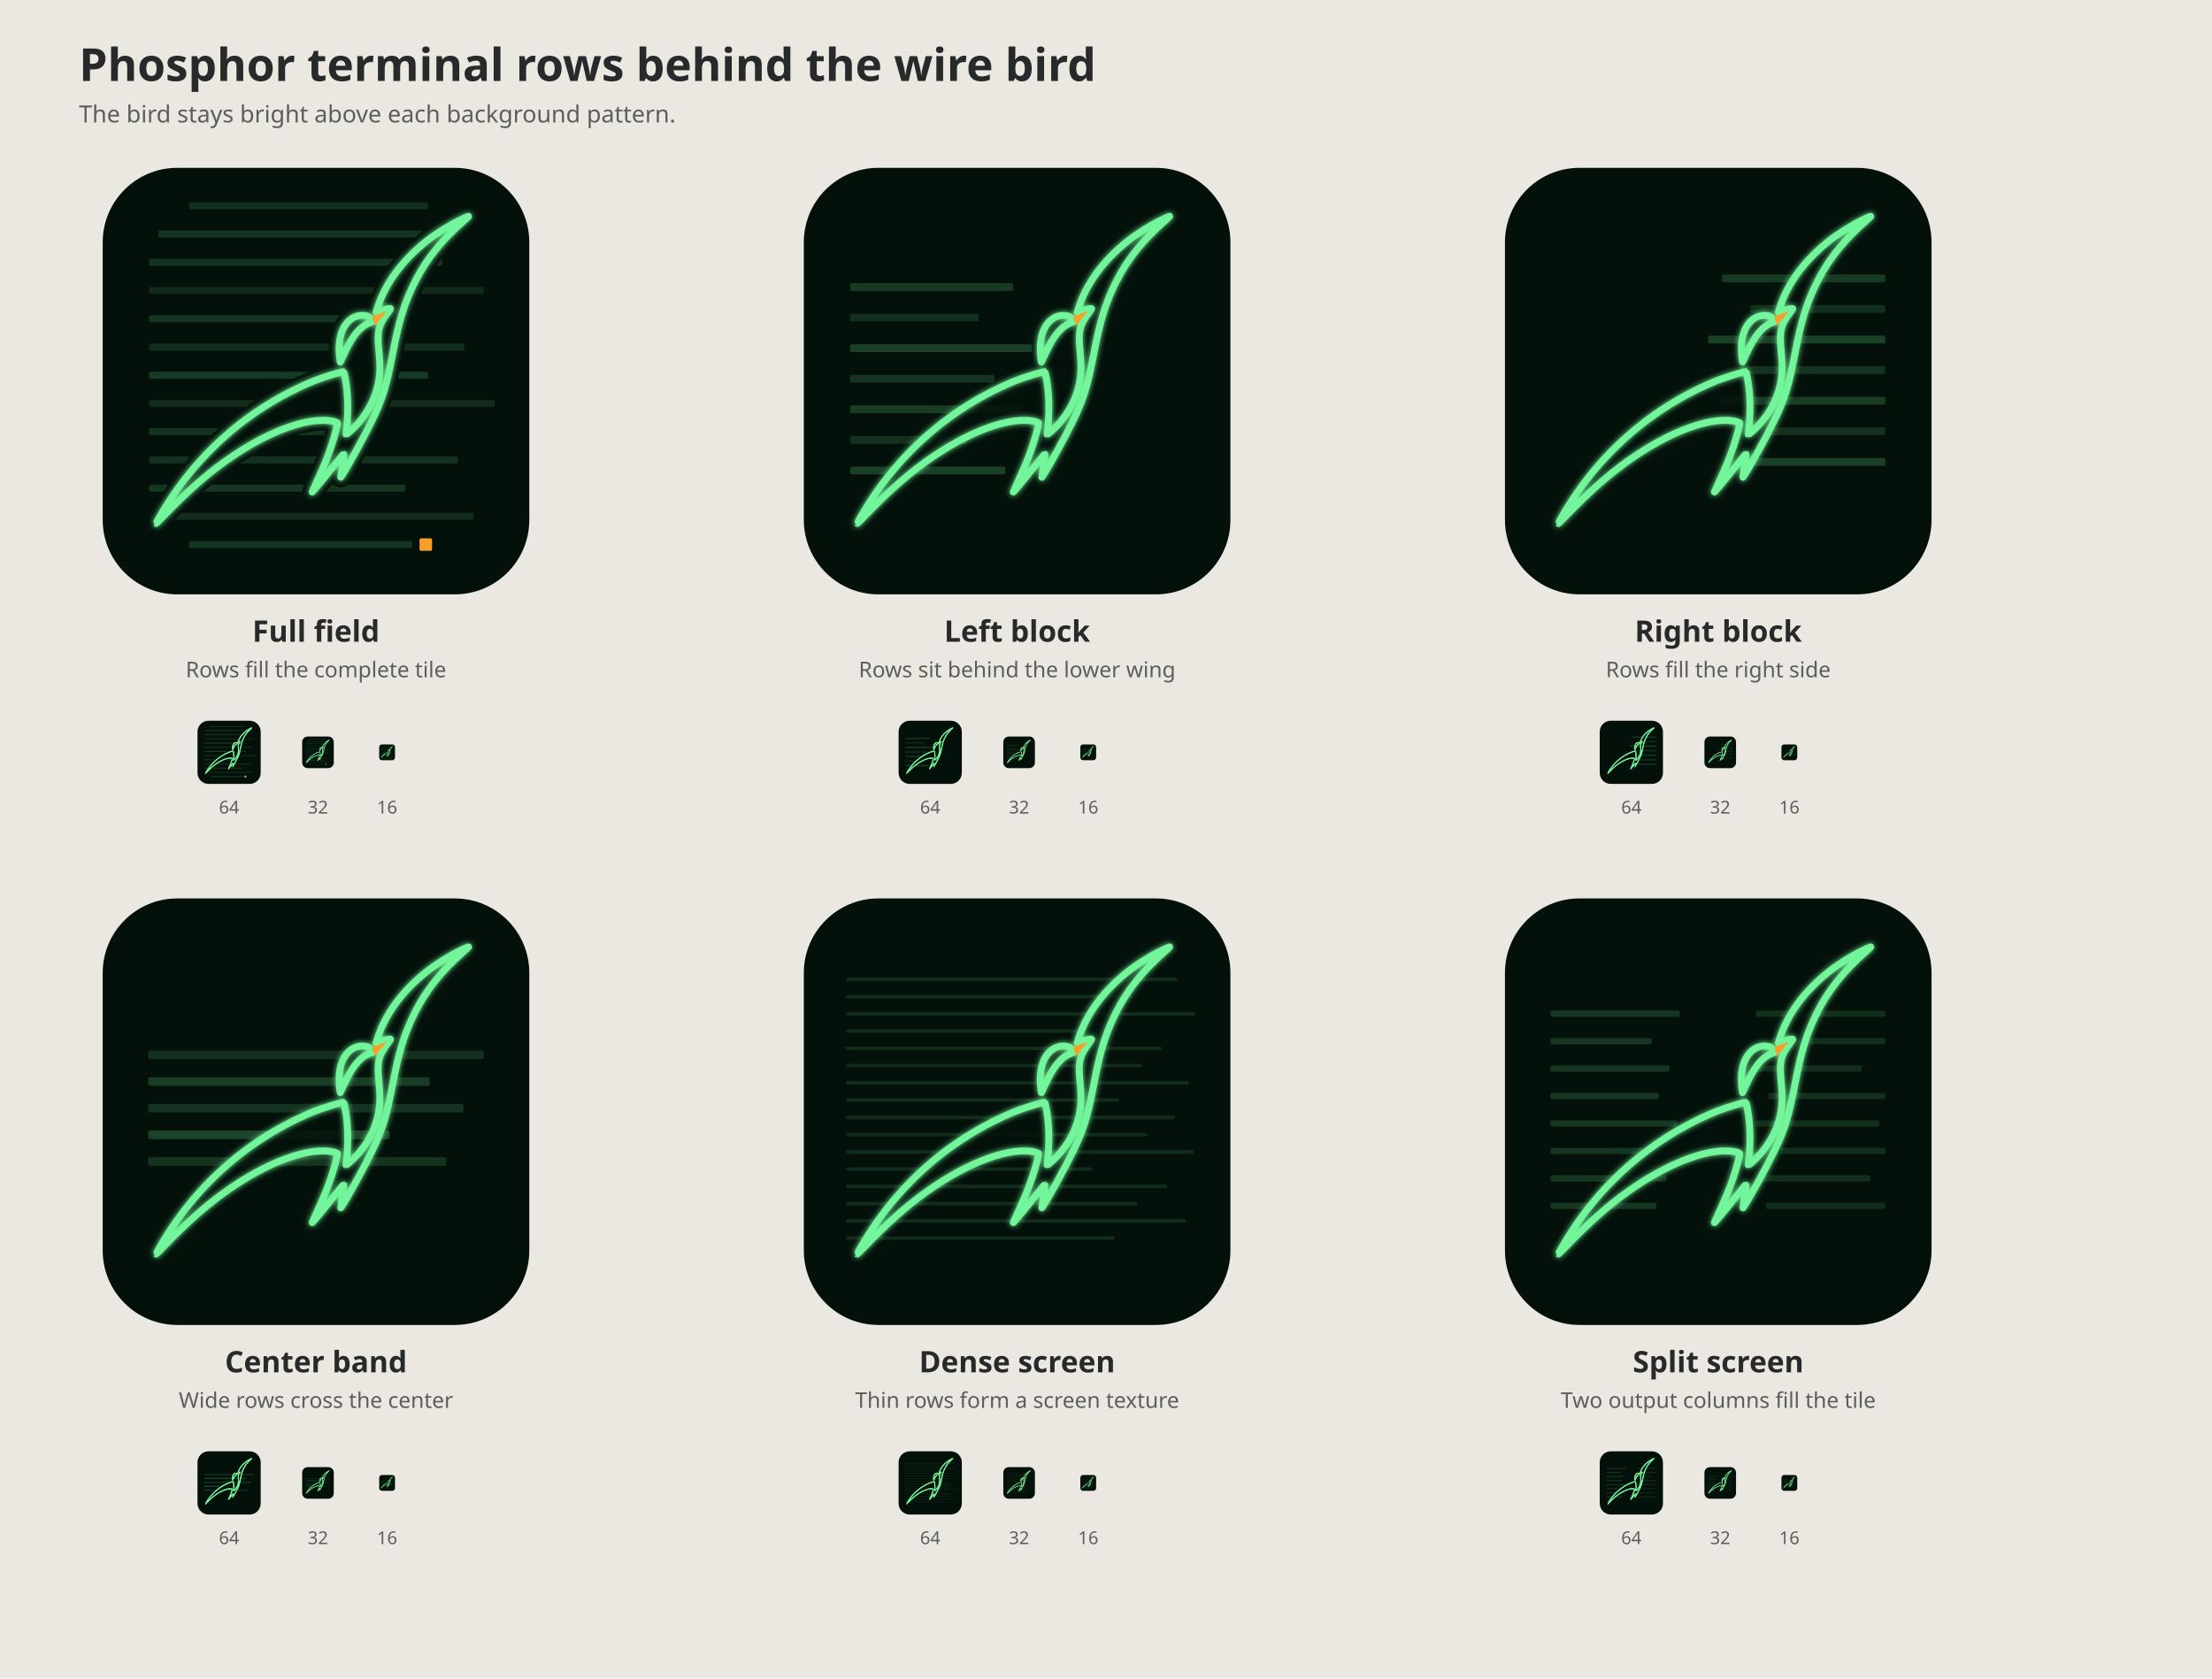
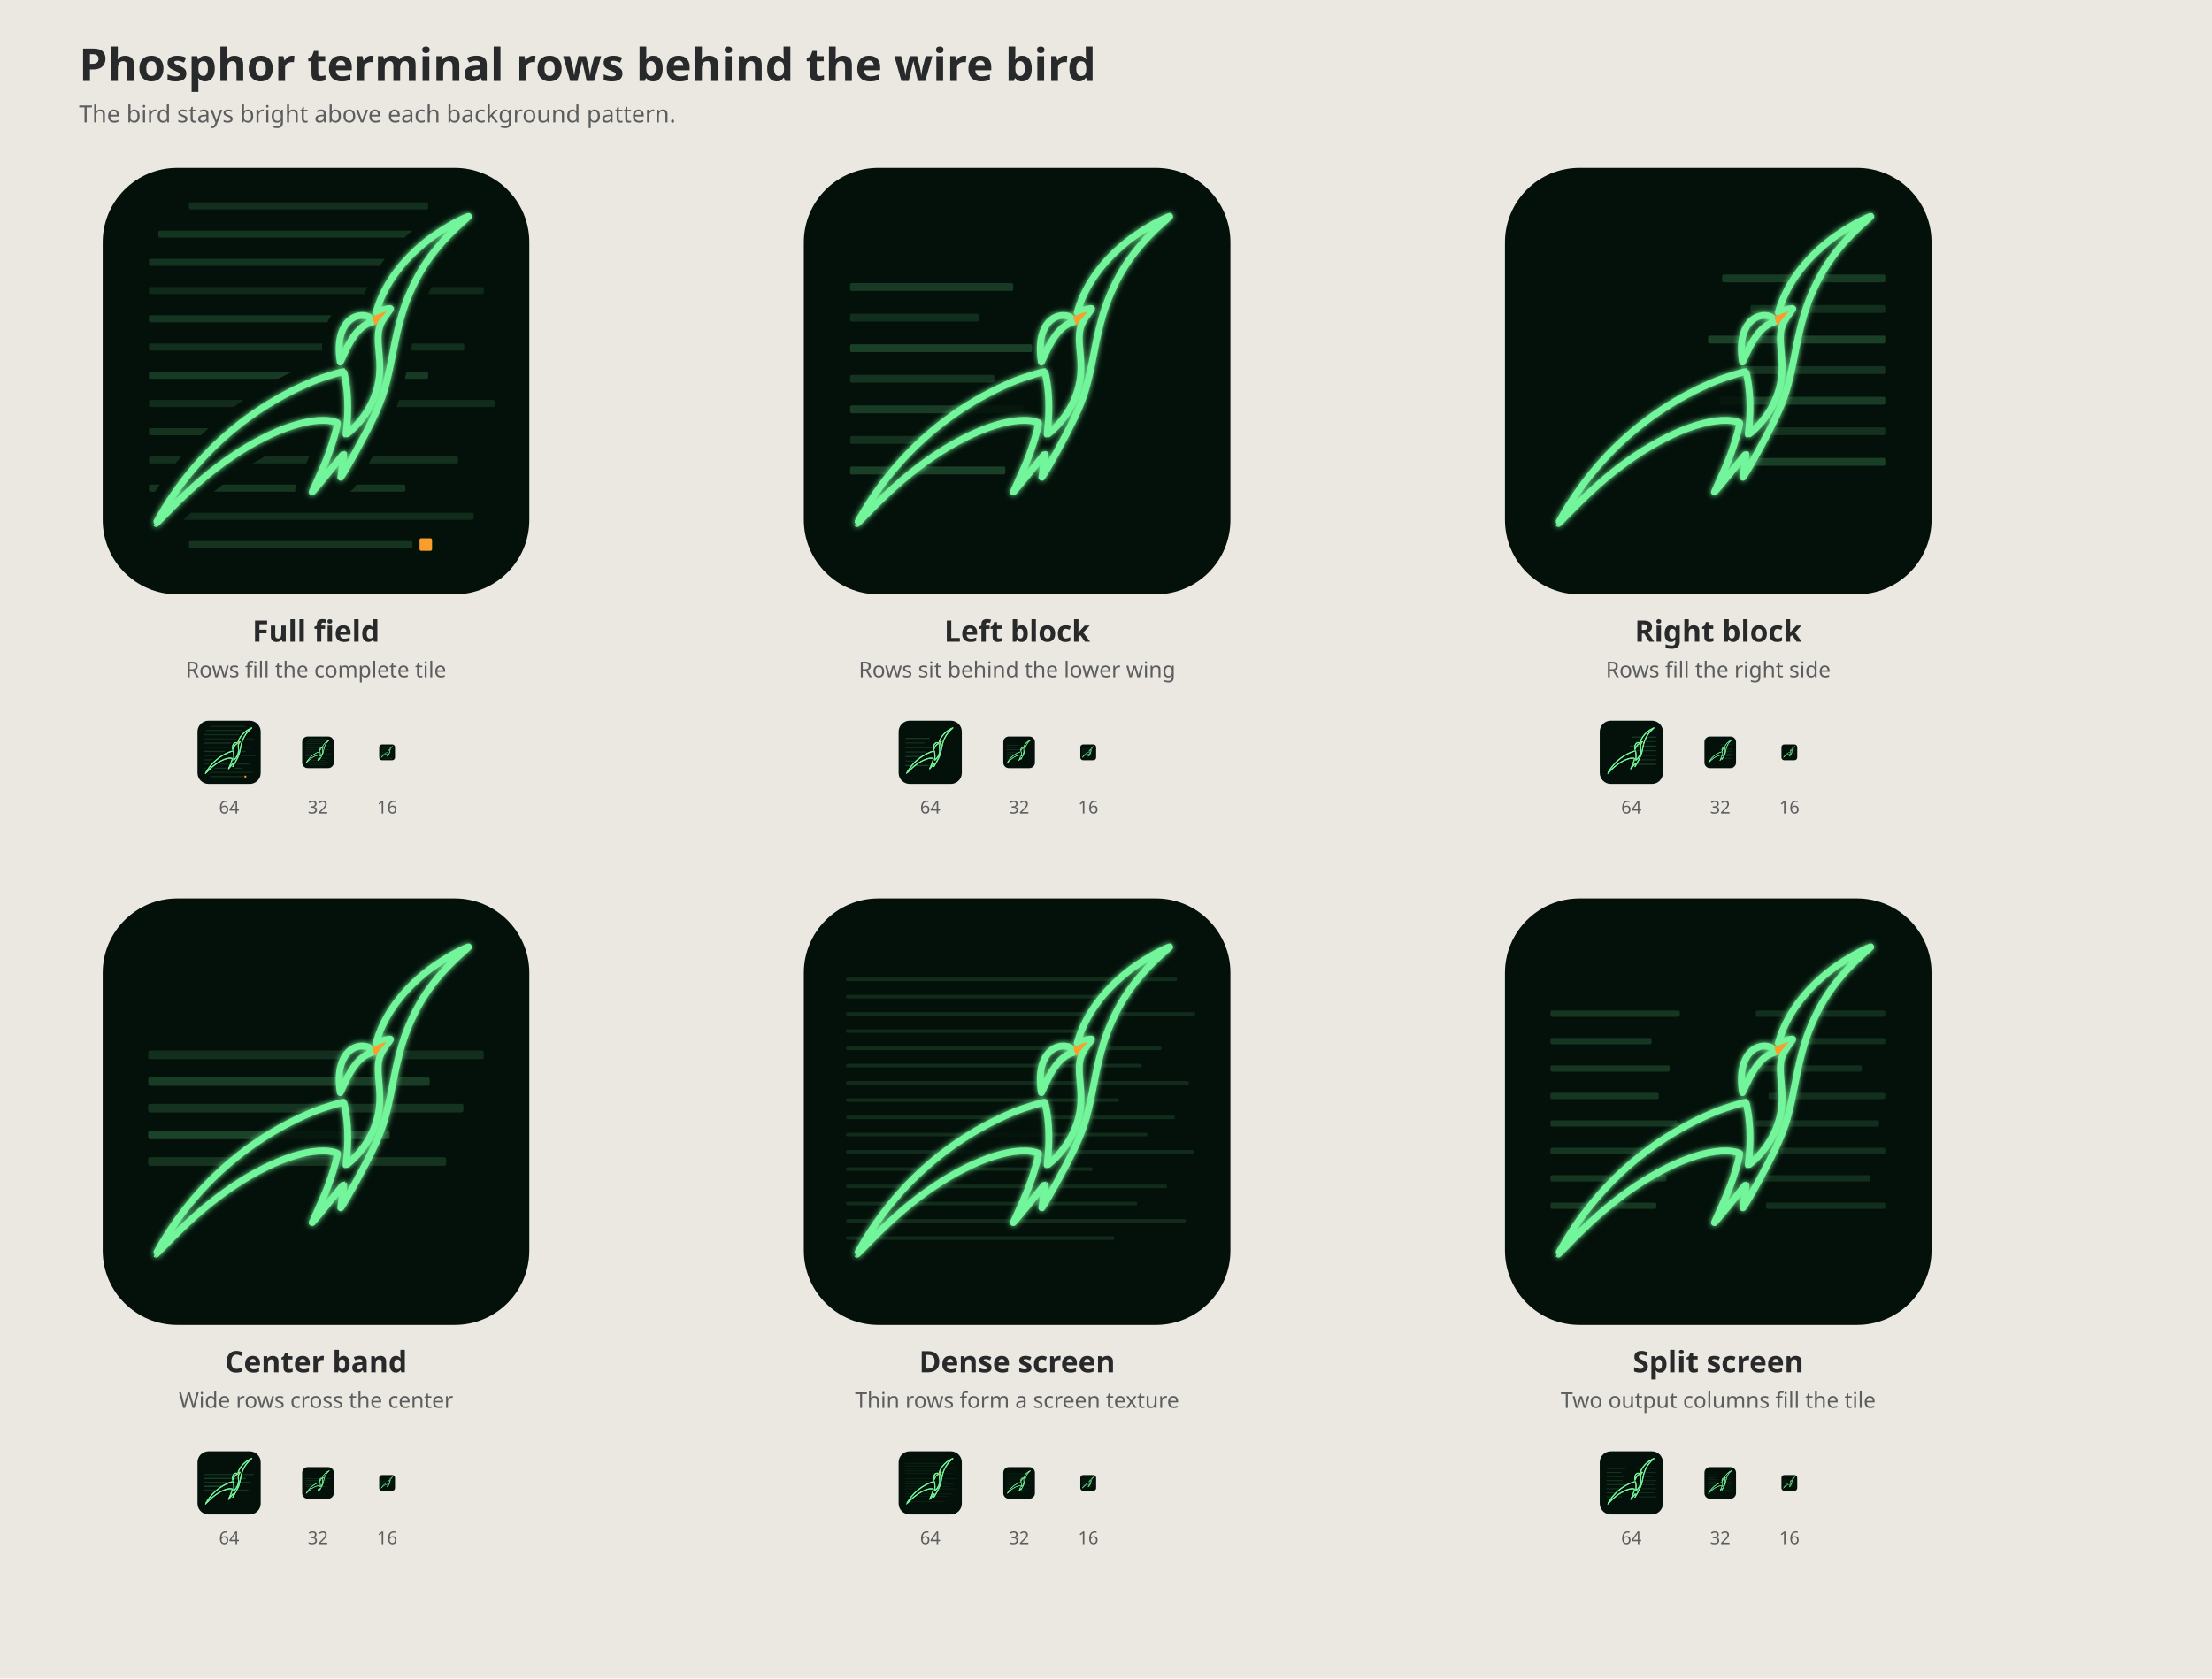
<svg xmlns="http://www.w3.org/2000/svg" xmlns:xlink="http://www.w3.org/1999/xlink" viewBox="0 0 2240 1700" width="2240" height="1700" role="img" aria-labelledby="title description">
  <defs>
    <g id="tern-shape">
      <path d="M10585 5604c-16-2-79-9-140-15-289-28-711-120-1005-218-780-260-1415-685-1825-1221l-65-85 153-5c135-5 238-22 237-39-1-3-39-31-87-61-365-233-454-369-584-884-85-340-172-567-298-778-256-430-674-774-1161-957-58-21-106-38-108-36-2 2 23 56 56 121 229 458 388 947 443 1361 7 51 11 95 8 97-19 20-597 49-799 41-1871-75-3631-763-5072-1983-82-69-146-127-145-129 2-2 124 56 272 127 772 377 1360 610 1975 784 1328 376 2542 378 3090 6 32-22 62-45 65-50 13-21-182-305-379-550-192-240-301-359-731-800l-140-144 80 44c141 76 639 372 955 567 46 28 86 50 88 48 4-4-144-295-239-470l-43-80 39 29c248 184 930 784 1269 1116 452 443 637 688 1106 1470 438 731 706 1088 1106 1480 519 508 1088 859 1891 1170 128 49 128 49 73 48-30-1-68-3-85-4z" />
      <path d="M6880 4124c-305-80-544-406-649-885l-18-86 191 192c357 359 630 515 902 515h53l-6 68c-7 82-33 114-128 161-104 52-233 65-345 35z" />
    </g>
    <path id="tern-beak" d="M7520 3993c-19-2-53-5-75-8l-40-5v-115c0-63 2-115 4-115 3 0 12 6 20 14 9 7 97 59 196 116 99 56 184 106 190 111 8 8-213 10-295 2z" />
    <g id="bird-shield">
      <g transform="translate(544 544) scale(.82) translate(-544 -544)">
        <g transform="translate(544 544) scale(1.18) rotate(-20) translate(-544 -544)">
          <g transform="translate(0 254)">
            <g transform="translate(0 580) scale(.1 -.1)">
              <use xlink:href="#tern-shape" fill="#03110A" opacity=".86" />
            </g>
          </g>
        </g>
      </g>
    </g>
    <g id="bird-shield-clear">
      <g transform="translate(544 544) scale(.82) translate(-544 -544)">
        <g transform="translate(544 544) scale(1.18) rotate(-20) translate(-544 -544)">
          <g transform="translate(0 254)">
            <g transform="translate(0 580) scale(.1 -.1)">
-               <use xlink:href="#tern-shape" fill="#03110A" stroke="#03110A" stroke-width="540" stroke-linejoin="round" />
-               <use xlink:href="#tern-beak" fill="#03110A" stroke="#03110A" stroke-width="540" stroke-linejoin="round" />
+               <use xlink:href="#tern-shape" fill="#03110A" stroke="#03110A" stroke-width="900" stroke-linejoin="round" />
+               <use xlink:href="#tern-beak" fill="#03110A" stroke="#03110A" stroke-width="900" stroke-linejoin="round" />
            </g>
          </g>
        </g>
      </g>
    </g>
    <path id="bird-body-mask" d="M644 385c44 7 70 47 67 107-4 76-38 142-106 198 20-79 21-146 7-202-12-49-8-88 32-103z" fill="#03110A" stroke="#03110A" stroke-width="42" stroke-linejoin="round" />
    <g id="wire-tern">
      <g transform="translate(544 544) scale(.82) translate(-544 -544)">
        <g transform="translate(544 544) scale(1.18) rotate(-20) translate(-544 -544)">
          <g transform="translate(0 254)">
            <g transform="translate(0 580) scale(.1 -.1)">
              <use xlink:href="#tern-shape" fill="none" stroke="#73F59B" stroke-width="180" stroke-linejoin="round" />
              <use xlink:href="#tern-beak" fill="#F99E2A" />
            </g>
          </g>
        </g>
      </g>
    </g>
    <filter id="glow" x="-30%" y="-30%" width="160%" height="160%">
      <feGaussianBlur stdDeviation="7" result="blur" />
      <feMerge>
        <feMergeNode in="blur" />
        <feMergeNode in="SourceGraphic" />
      </feMerge>
    </filter>
    <g id="rows-full" fill="#73F59B">
      <rect x="220" y="88" width="610" height="18" rx="4" opacity=".13" />
      <rect x="142" y="160" width="748" height="18" rx="4" opacity=".16" />
      <rect x="118" y="232" width="748" height="18" rx="4" opacity=".15" />
      <rect x="118" y="304" width="854" height="18" rx="4" opacity=".11" />
      <rect x="118" y="376" width="632" height="18" rx="4" opacity=".17" />
      <rect x="118" y="448" width="804" height="18" rx="4" opacity=".13" />
      <rect x="118" y="520" width="712" height="18" rx="4" opacity=".18" />
      <rect x="118" y="592" width="882" height="18" rx="4" opacity=".12" />
      <rect x="118" y="664" width="570" height="18" rx="4" opacity=".16" />
      <rect x="118" y="736" width="788" height="18" rx="4" opacity=".14" />
      <rect x="118" y="808" width="654" height="18" rx="4" opacity=".17" />
      <rect x="142" y="880" width="804" height="18" rx="4" opacity=".12" />
      <rect x="220" y="952" width="570" height="18" rx="4" opacity=".16" />
      <rect x="808" y="945" width="32" height="32" rx="4" fill="#F99E2A" opacity="1" />
    </g>
    <g id="rows-left" fill="#73F59B">
      <rect x="118" y="294" width="416" height="20" rx="4" opacity=".18" />
      <rect x="118" y="372" width="328" height="20" rx="4" opacity=".13" />
      <rect x="118" y="450" width="464" height="20" rx="4" opacity=".21" />
      <rect x="118" y="528" width="368" height="20" rx="4" opacity=".15" />
      <rect x="118" y="606" width="442" height="20" rx="4" opacity=".19" />
      <rect x="118" y="684" width="298" height="20" rx="4" opacity=".14" />
      <rect x="118" y="762" width="396" height="20" rx="4" opacity=".20" />
    </g>
    <g id="rows-right" fill="#73F59B">
      <rect x="554" y="272" width="416" height="20" rx="4" opacity=".18" />
      <rect x="626" y="350" width="344" height="20" rx="4" opacity=".13" />
      <rect x="518" y="428" width="452" height="20" rx="4" opacity=".21" />
      <rect x="602" y="506" width="368" height="20" rx="4" opacity=".15" />
      <rect x="548" y="584" width="422" height="20" rx="4" opacity=".19" />
      <rect x="674" y="662" width="296" height="20" rx="4" opacity=".14" />
      <rect x="578" y="740" width="392" height="20" rx="4" opacity=".20" />
    </g>
    <g id="rows-band" fill="#73F59B">
      <rect x="116" y="388" width="856" height="22" rx="5" opacity=".13" />
      <rect x="116" y="456" width="718" height="22" rx="5" opacity=".19" />
      <rect x="116" y="524" width="804" height="22" rx="5" opacity=".15" />
      <rect x="116" y="592" width="616" height="22" rx="5" opacity=".22" />
      <rect x="116" y="660" width="760" height="22" rx="5" opacity=".16" />
    </g>
    <g id="rows-dense" fill="#73F59B" opacity=".12">
      <rect x="108" y="202" width="844" height="9" rx="3" />
      <rect x="108" y="246" width="728" height="9" rx="3" />
      <rect x="108" y="290" width="890" height="9" rx="3" />
      <rect x="108" y="334" width="650" height="9" rx="3" />
      <rect x="108" y="378" width="804" height="9" rx="3" />
      <rect x="108" y="422" width="754" height="9" rx="3" />
      <rect x="108" y="466" width="874" height="9" rx="3" />
      <rect x="108" y="510" width="696" height="9" rx="3" />
      <rect x="108" y="554" width="838" height="9" rx="3" />
      <rect x="108" y="598" width="768" height="9" rx="3" />
      <rect x="108" y="642" width="886" height="9" rx="3" />
      <rect x="108" y="686" width="628" height="9" rx="3" />
      <rect x="108" y="730" width="818" height="9" rx="3" />
      <rect x="108" y="774" width="742" height="9" rx="3" />
      <rect x="108" y="818" width="866" height="9" rx="3" />
      <rect x="108" y="862" width="684" height="9" rx="3" />
    </g>
    <g id="rows-split" fill="#73F59B">
      <g opacity=".17">
        <rect x="116" y="286" width="330" height="16" rx="4" />
        <rect x="116" y="356" width="258" height="16" rx="4" />
        <rect x="116" y="426" width="304" height="16" rx="4" />
        <rect x="116" y="496" width="276" height="16" rx="4" />
        <rect x="116" y="566" width="324" height="16" rx="4" />
        <rect x="116" y="636" width="238" height="16" rx="4" />
        <rect x="116" y="706" width="296" height="16" rx="4" />
        <rect x="116" y="776" width="270" height="16" rx="4" />
      </g>
      <g opacity=".13">
        <rect x="640" y="286" width="330" height="16" rx="4" />
        <rect x="682" y="356" width="288" height="16" rx="4" />
        <rect x="640" y="426" width="270" height="16" rx="4" />
        <rect x="672" y="496" width="298" height="16" rx="4" />
        <rect x="640" y="566" width="314" height="16" rx="4" />
        <rect x="704" y="636" width="266" height="16" rx="4" />
        <rect x="640" y="706" width="292" height="16" rx="4" />
        <rect x="666" y="776" width="304" height="16" rx="4" />
      </g>
    </g>
    <g id="bird-on-top">
      <use xlink:href="#bird-shield" />
      <g filter="url(#glow)">
        <use xlink:href="#wire-tern" />
      </g>
    </g>
    <g id="bird-on-top-clear">
      <use xlink:href="#bird-body-mask" />
      <use xlink:href="#bird-shield-clear" />
      <g filter="url(#glow)">
        <use xlink:href="#wire-tern" />
      </g>
    </g>
    <symbol id="tile-full" viewBox="0 0 1088 1088">
      <rect width="1088" height="1088" rx="190" fill="#03110A" />
      <use xlink:href="#rows-full" />
      <use xlink:href="#bird-on-top-clear" />
    </symbol>
    <symbol id="tile-left" viewBox="0 0 1088 1088">
      <rect width="1088" height="1088" rx="190" fill="#03110A" />
      <use xlink:href="#rows-left" />
      <use xlink:href="#bird-on-top" />
    </symbol>
    <symbol id="tile-right" viewBox="0 0 1088 1088">
      <rect width="1088" height="1088" rx="190" fill="#03110A" />
      <use xlink:href="#rows-right" />
      <use xlink:href="#bird-on-top" />
    </symbol>
    <symbol id="tile-band" viewBox="0 0 1088 1088">
      <rect width="1088" height="1088" rx="190" fill="#03110A" />
      <use xlink:href="#rows-band" />
      <use xlink:href="#bird-on-top" />
    </symbol>
    <symbol id="tile-dense" viewBox="0 0 1088 1088">
      <rect width="1088" height="1088" rx="190" fill="#03110A" />
      <use xlink:href="#rows-dense" />
      <use xlink:href="#bird-on-top" />
    </symbol>
    <symbol id="tile-split" viewBox="0 0 1088 1088">
      <rect width="1088" height="1088" rx="190" fill="#03110A" />
      <use xlink:href="#rows-split" />
      <use xlink:href="#bird-on-top" />
    </symbol>
  </defs>
  <rect width="2240" height="1700" fill="#EAE8E1" />
  <text x="80" y="82" fill="#28292A" font-family="sans-serif" font-size="46" font-weight="700">
    Phosphor terminal rows behind the wire bird
  </text>
  <text x="80" y="124" fill="#5C5D5E" font-family="sans-serif" font-size="24">
    The bird stays bright above each background pattern.
  </text>
  <g font-family="sans-serif" text-anchor="middle">
    <g transform="translate(80 170)">
      <use xlink:href="#tile-full" x="24" width="432" height="432" />
      <text x="240" y="480" fill="#28292A" font-size="30" font-weight="700">Full field</text>
      <text x="240" y="516" fill="#5C5D5E" font-size="22">Rows fill the complete tile</text>
      <use xlink:href="#tile-full" x="120" y="560" width="64" height="64" />
      <use xlink:href="#tile-full" x="226" y="576" width="32" height="32" />
      <use xlink:href="#tile-full" x="304" y="584" width="16" height="16" />
      <g fill="#5C5D5E" font-size="18">
        <text x="152" y="654">64</text>
        <text x="242" y="654">32</text>
        <text x="312" y="654">16</text>
      </g>
    </g>
    <g transform="translate(790 170)">
      <use xlink:href="#tile-left" x="24" width="432" height="432" />
      <text x="240" y="480" fill="#28292A" font-size="30" font-weight="700">Left block</text>
      <text x="240" y="516" fill="#5C5D5E" font-size="22">Rows sit behind the lower wing</text>
      <use xlink:href="#tile-left" x="120" y="560" width="64" height="64" />
      <use xlink:href="#tile-left" x="226" y="576" width="32" height="32" />
      <use xlink:href="#tile-left" x="304" y="584" width="16" height="16" />
      <g fill="#5C5D5E" font-size="18">
        <text x="152" y="654">64</text>
        <text x="242" y="654">32</text>
        <text x="312" y="654">16</text>
      </g>
    </g>
    <g transform="translate(1500 170)">
      <use xlink:href="#tile-right" x="24" width="432" height="432" />
      <text x="240" y="480" fill="#28292A" font-size="30" font-weight="700">Right block</text>
      <text x="240" y="516" fill="#5C5D5E" font-size="22">Rows fill the right side</text>
      <use xlink:href="#tile-right" x="120" y="560" width="64" height="64" />
      <use xlink:href="#tile-right" x="226" y="576" width="32" height="32" />
      <use xlink:href="#tile-right" x="304" y="584" width="16" height="16" />
      <g fill="#5C5D5E" font-size="18">
        <text x="152" y="654">64</text>
        <text x="242" y="654">32</text>
        <text x="312" y="654">16</text>
      </g>
    </g>
    <g transform="translate(80 910)">
      <use xlink:href="#tile-band" x="24" width="432" height="432" />
      <text x="240" y="480" fill="#28292A" font-size="30" font-weight="700">Center band</text>
      <text x="240" y="516" fill="#5C5D5E" font-size="22">Wide rows cross the center</text>
      <use xlink:href="#tile-band" x="120" y="560" width="64" height="64" />
      <use xlink:href="#tile-band" x="226" y="576" width="32" height="32" />
      <use xlink:href="#tile-band" x="304" y="584" width="16" height="16" />
      <g fill="#5C5D5E" font-size="18">
        <text x="152" y="654">64</text>
        <text x="242" y="654">32</text>
        <text x="312" y="654">16</text>
      </g>
    </g>
    <g transform="translate(790 910)">
      <use xlink:href="#tile-dense" x="24" width="432" height="432" />
      <text x="240" y="480" fill="#28292A" font-size="30" font-weight="700">Dense screen</text>
      <text x="240" y="516" fill="#5C5D5E" font-size="22">Thin rows form a screen texture</text>
      <use xlink:href="#tile-dense" x="120" y="560" width="64" height="64" />
      <use xlink:href="#tile-dense" x="226" y="576" width="32" height="32" />
      <use xlink:href="#tile-dense" x="304" y="584" width="16" height="16" />
      <g fill="#5C5D5E" font-size="18">
        <text x="152" y="654">64</text>
        <text x="242" y="654">32</text>
        <text x="312" y="654">16</text>
      </g>
    </g>
    <g transform="translate(1500 910)">
      <use xlink:href="#tile-split" x="24" width="432" height="432" />
      <text x="240" y="480" fill="#28292A" font-size="30" font-weight="700">Split screen</text>
      <text x="240" y="516" fill="#5C5D5E" font-size="22">Two output columns fill the tile</text>
      <use xlink:href="#tile-split" x="120" y="560" width="64" height="64" />
      <use xlink:href="#tile-split" x="226" y="576" width="32" height="32" />
      <use xlink:href="#tile-split" x="304" y="584" width="16" height="16" />
      <g fill="#5C5D5E" font-size="18">
        <text x="152" y="654">64</text>
        <text x="242" y="654">32</text>
        <text x="312" y="654">16</text>
      </g>
    </g>
  </g>
</svg>
